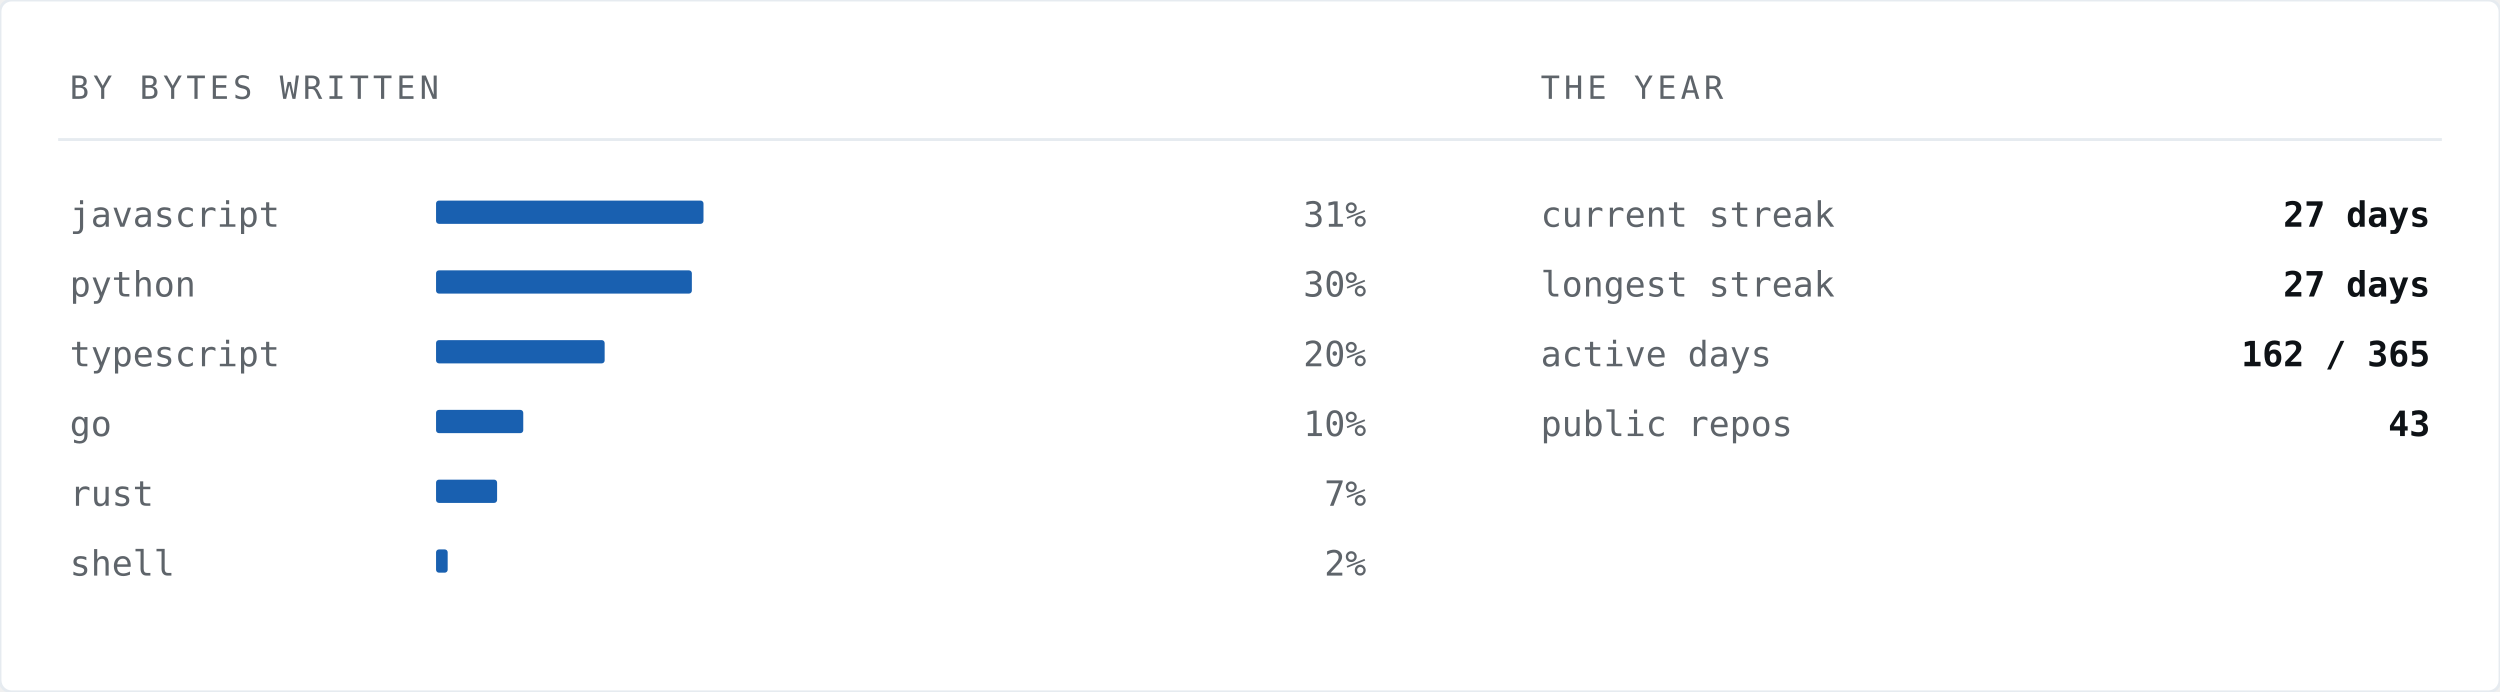
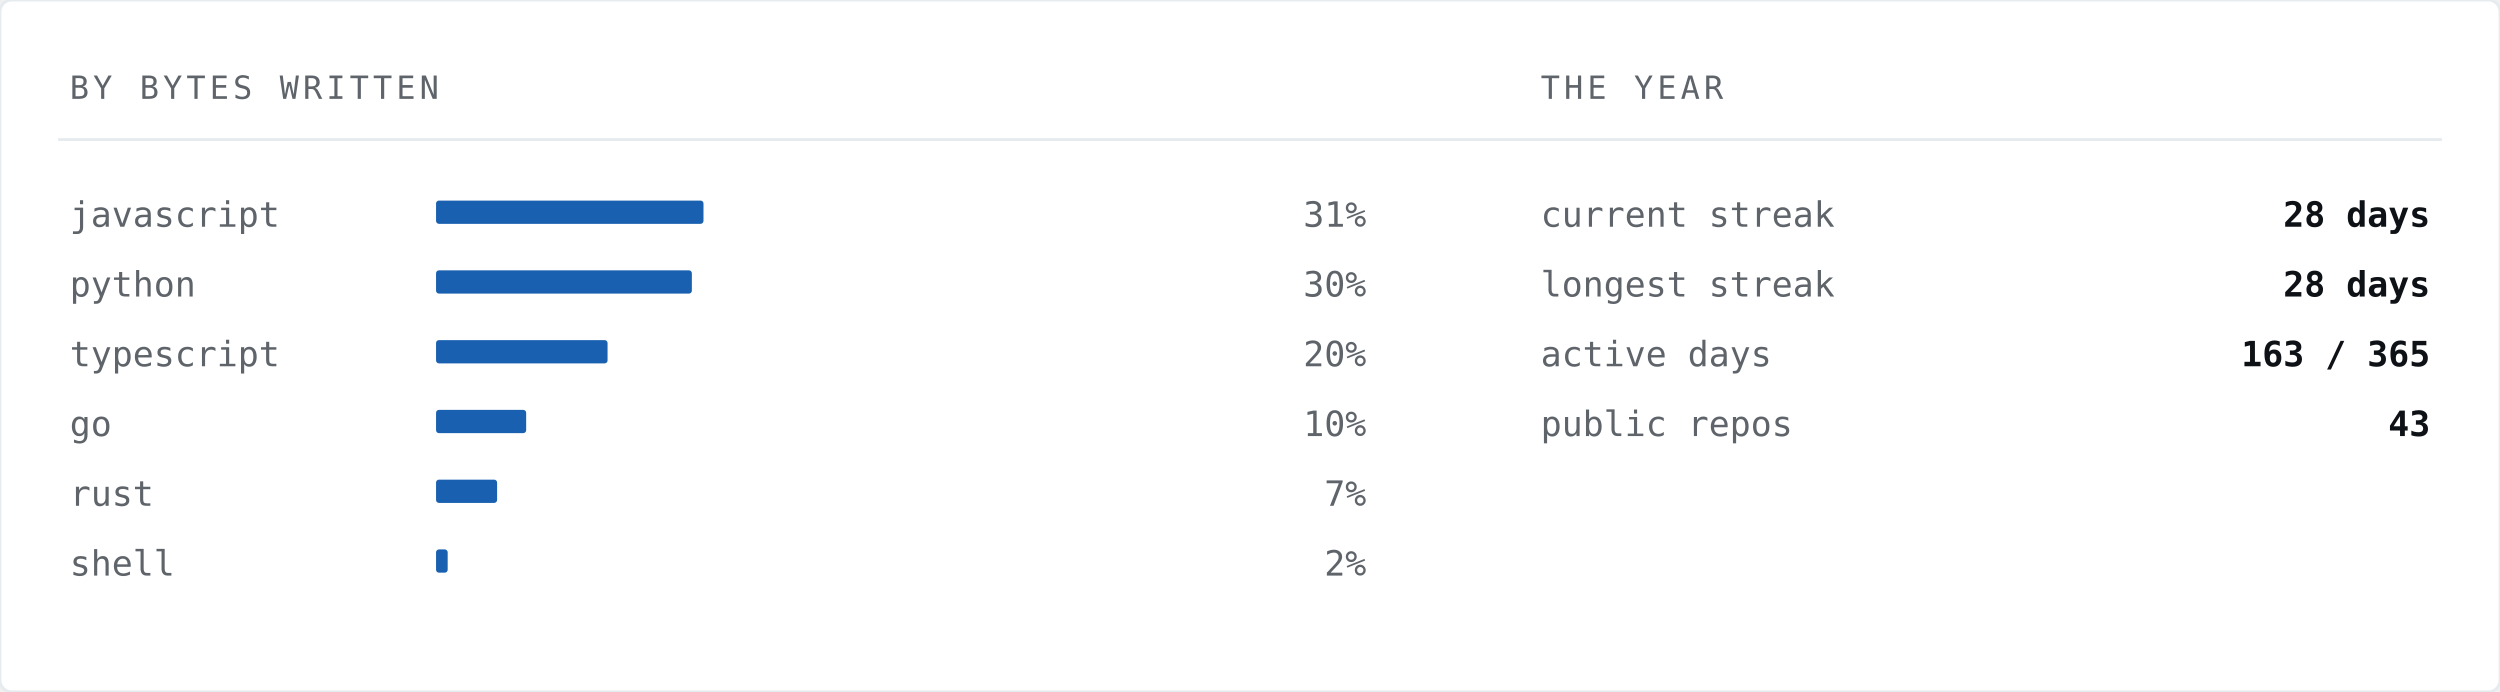
<svg xmlns="http://www.w3.org/2000/svg" width="860" height="238" viewBox="0 0 860 238" role="img" aria-label="Languages by bytes written">
  <rect width="860" height="238" rx="4" fill="#ffffff" stroke="#e6ebf0" stroke-width="1" />
  <text x="24" y="34" font-family="ui-monospace,SFMono-Regular,'SF Mono','JetBrains Mono',Menlo,Consolas,'DejaVu Sans Mono',monospace" font-size="11" letter-spacing="1.4" fill="#5e646a">BY BYTES WRITTEN</text>
  <text x="530" y="34" font-family="ui-monospace,SFMono-Regular,'SF Mono','JetBrains Mono',Menlo,Consolas,'DejaVu Sans Mono',monospace" font-size="11" letter-spacing="1.4" fill="#5e646a">THE YEAR</text>
  <line x1="20" y1="48" x2="840" y2="48" stroke="#e6ebf0" stroke-width="1" />
  <text x="24" y="78" font-family="ui-monospace,SFMono-Regular,'SF Mono','JetBrains Mono',Menlo,Consolas,'DejaVu Sans Mono',monospace" font-size="12" fill="#5e646a">javascript</text>
  <rect x="150" y="69" width="92" height="8" fill="#004fa7" opacity="0.9" rx="1" />
  <text x="470" y="78" font-family="ui-monospace,SFMono-Regular,'SF Mono','JetBrains Mono',Menlo,Consolas,'DejaVu Sans Mono',monospace" font-size="12" fill="#5e646a" text-anchor="end">31%</text>
  <text x="24" y="102" font-family="ui-monospace,SFMono-Regular,'SF Mono','JetBrains Mono',Menlo,Consolas,'DejaVu Sans Mono',monospace" font-size="12" fill="#5e646a">python</text>
  <rect x="150" y="93" width="88" height="8" fill="#004fa7" opacity="0.9" rx="1" />
  <text x="470" y="102" font-family="ui-monospace,SFMono-Regular,'SF Mono','JetBrains Mono',Menlo,Consolas,'DejaVu Sans Mono',monospace" font-size="12" fill="#5e646a" text-anchor="end">30%</text>
  <text x="24" y="126" font-family="ui-monospace,SFMono-Regular,'SF Mono','JetBrains Mono',Menlo,Consolas,'DejaVu Sans Mono',monospace" font-size="12" fill="#5e646a">typescript</text>
-   <rect x="150" y="117" width="58" height="8" fill="#004fa7" opacity="0.9" rx="1" />
+   <rect x="150" y="117" width="59" height="8" fill="#004fa7" opacity="0.9" rx="1" />
  <text x="470" y="126" font-family="ui-monospace,SFMono-Regular,'SF Mono','JetBrains Mono',Menlo,Consolas,'DejaVu Sans Mono',monospace" font-size="12" fill="#5e646a" text-anchor="end">20%</text>
  <text x="24" y="150" font-family="ui-monospace,SFMono-Regular,'SF Mono','JetBrains Mono',Menlo,Consolas,'DejaVu Sans Mono',monospace" font-size="12" fill="#5e646a">go</text>
-   <rect x="150" y="141" width="30" height="8" fill="#004fa7" opacity="0.9" rx="1" />
+   <rect x="150" y="141" width="31" height="8" fill="#004fa7" opacity="0.9" rx="1" />
  <text x="470" y="150" font-family="ui-monospace,SFMono-Regular,'SF Mono','JetBrains Mono',Menlo,Consolas,'DejaVu Sans Mono',monospace" font-size="12" fill="#5e646a" text-anchor="end">10%</text>
  <text x="24" y="174" font-family="ui-monospace,SFMono-Regular,'SF Mono','JetBrains Mono',Menlo,Consolas,'DejaVu Sans Mono',monospace" font-size="12" fill="#5e646a">rust</text>
  <rect x="150" y="165" width="21" height="8" fill="#004fa7" opacity="0.9" rx="1" />
  <text x="470" y="174" font-family="ui-monospace,SFMono-Regular,'SF Mono','JetBrains Mono',Menlo,Consolas,'DejaVu Sans Mono',monospace" font-size="12" fill="#5e646a" text-anchor="end">7%</text>
  <text x="24" y="198" font-family="ui-monospace,SFMono-Regular,'SF Mono','JetBrains Mono',Menlo,Consolas,'DejaVu Sans Mono',monospace" font-size="12" fill="#5e646a">shell</text>
  <rect x="150" y="189" width="4" height="8" fill="#004fa7" opacity="0.9" rx="1" />
  <text x="470" y="198" font-family="ui-monospace,SFMono-Regular,'SF Mono','JetBrains Mono',Menlo,Consolas,'DejaVu Sans Mono',monospace" font-size="12" fill="#5e646a" text-anchor="end">2%</text>
  <text x="530" y="78" font-family="ui-monospace,SFMono-Regular,'SF Mono','JetBrains Mono',Menlo,Consolas,'DejaVu Sans Mono',monospace" font-size="12" fill="#5e646a">current streak</text>
-   <text x="836" y="78" font-family="ui-monospace,SFMono-Regular,'SF Mono','JetBrains Mono',Menlo,Consolas,'DejaVu Sans Mono',monospace" font-size="12" font-weight="700" fill="#0e1216" text-anchor="end">27 days</text>
+   <text x="836" y="78" font-family="ui-monospace,SFMono-Regular,'SF Mono','JetBrains Mono',Menlo,Consolas,'DejaVu Sans Mono',monospace" font-size="12" font-weight="700" fill="#0e1216" text-anchor="end">28 days</text>
  <text x="530" y="102" font-family="ui-monospace,SFMono-Regular,'SF Mono','JetBrains Mono',Menlo,Consolas,'DejaVu Sans Mono',monospace" font-size="12" fill="#5e646a">longest streak</text>
-   <text x="836" y="102" font-family="ui-monospace,SFMono-Regular,'SF Mono','JetBrains Mono',Menlo,Consolas,'DejaVu Sans Mono',monospace" font-size="12" font-weight="700" fill="#0e1216" text-anchor="end">27 days</text>
+   <text x="836" y="102" font-family="ui-monospace,SFMono-Regular,'SF Mono','JetBrains Mono',Menlo,Consolas,'DejaVu Sans Mono',monospace" font-size="12" font-weight="700" fill="#0e1216" text-anchor="end">28 days</text>
  <text x="530" y="126" font-family="ui-monospace,SFMono-Regular,'SF Mono','JetBrains Mono',Menlo,Consolas,'DejaVu Sans Mono',monospace" font-size="12" fill="#5e646a">active days</text>
-   <text x="836" y="126" font-family="ui-monospace,SFMono-Regular,'SF Mono','JetBrains Mono',Menlo,Consolas,'DejaVu Sans Mono',monospace" font-size="12" font-weight="700" fill="#0e1216" text-anchor="end">162 / 365</text>
+   <text x="836" y="126" font-family="ui-monospace,SFMono-Regular,'SF Mono','JetBrains Mono',Menlo,Consolas,'DejaVu Sans Mono',monospace" font-size="12" font-weight="700" fill="#0e1216" text-anchor="end">163 / 365</text>
  <text x="530" y="150" font-family="ui-monospace,SFMono-Regular,'SF Mono','JetBrains Mono',Menlo,Consolas,'DejaVu Sans Mono',monospace" font-size="12" fill="#5e646a">public repos</text>
  <text x="836" y="150" font-family="ui-monospace,SFMono-Regular,'SF Mono','JetBrains Mono',Menlo,Consolas,'DejaVu Sans Mono',monospace" font-size="12" font-weight="700" fill="#0e1216" text-anchor="end">43</text>
</svg>
